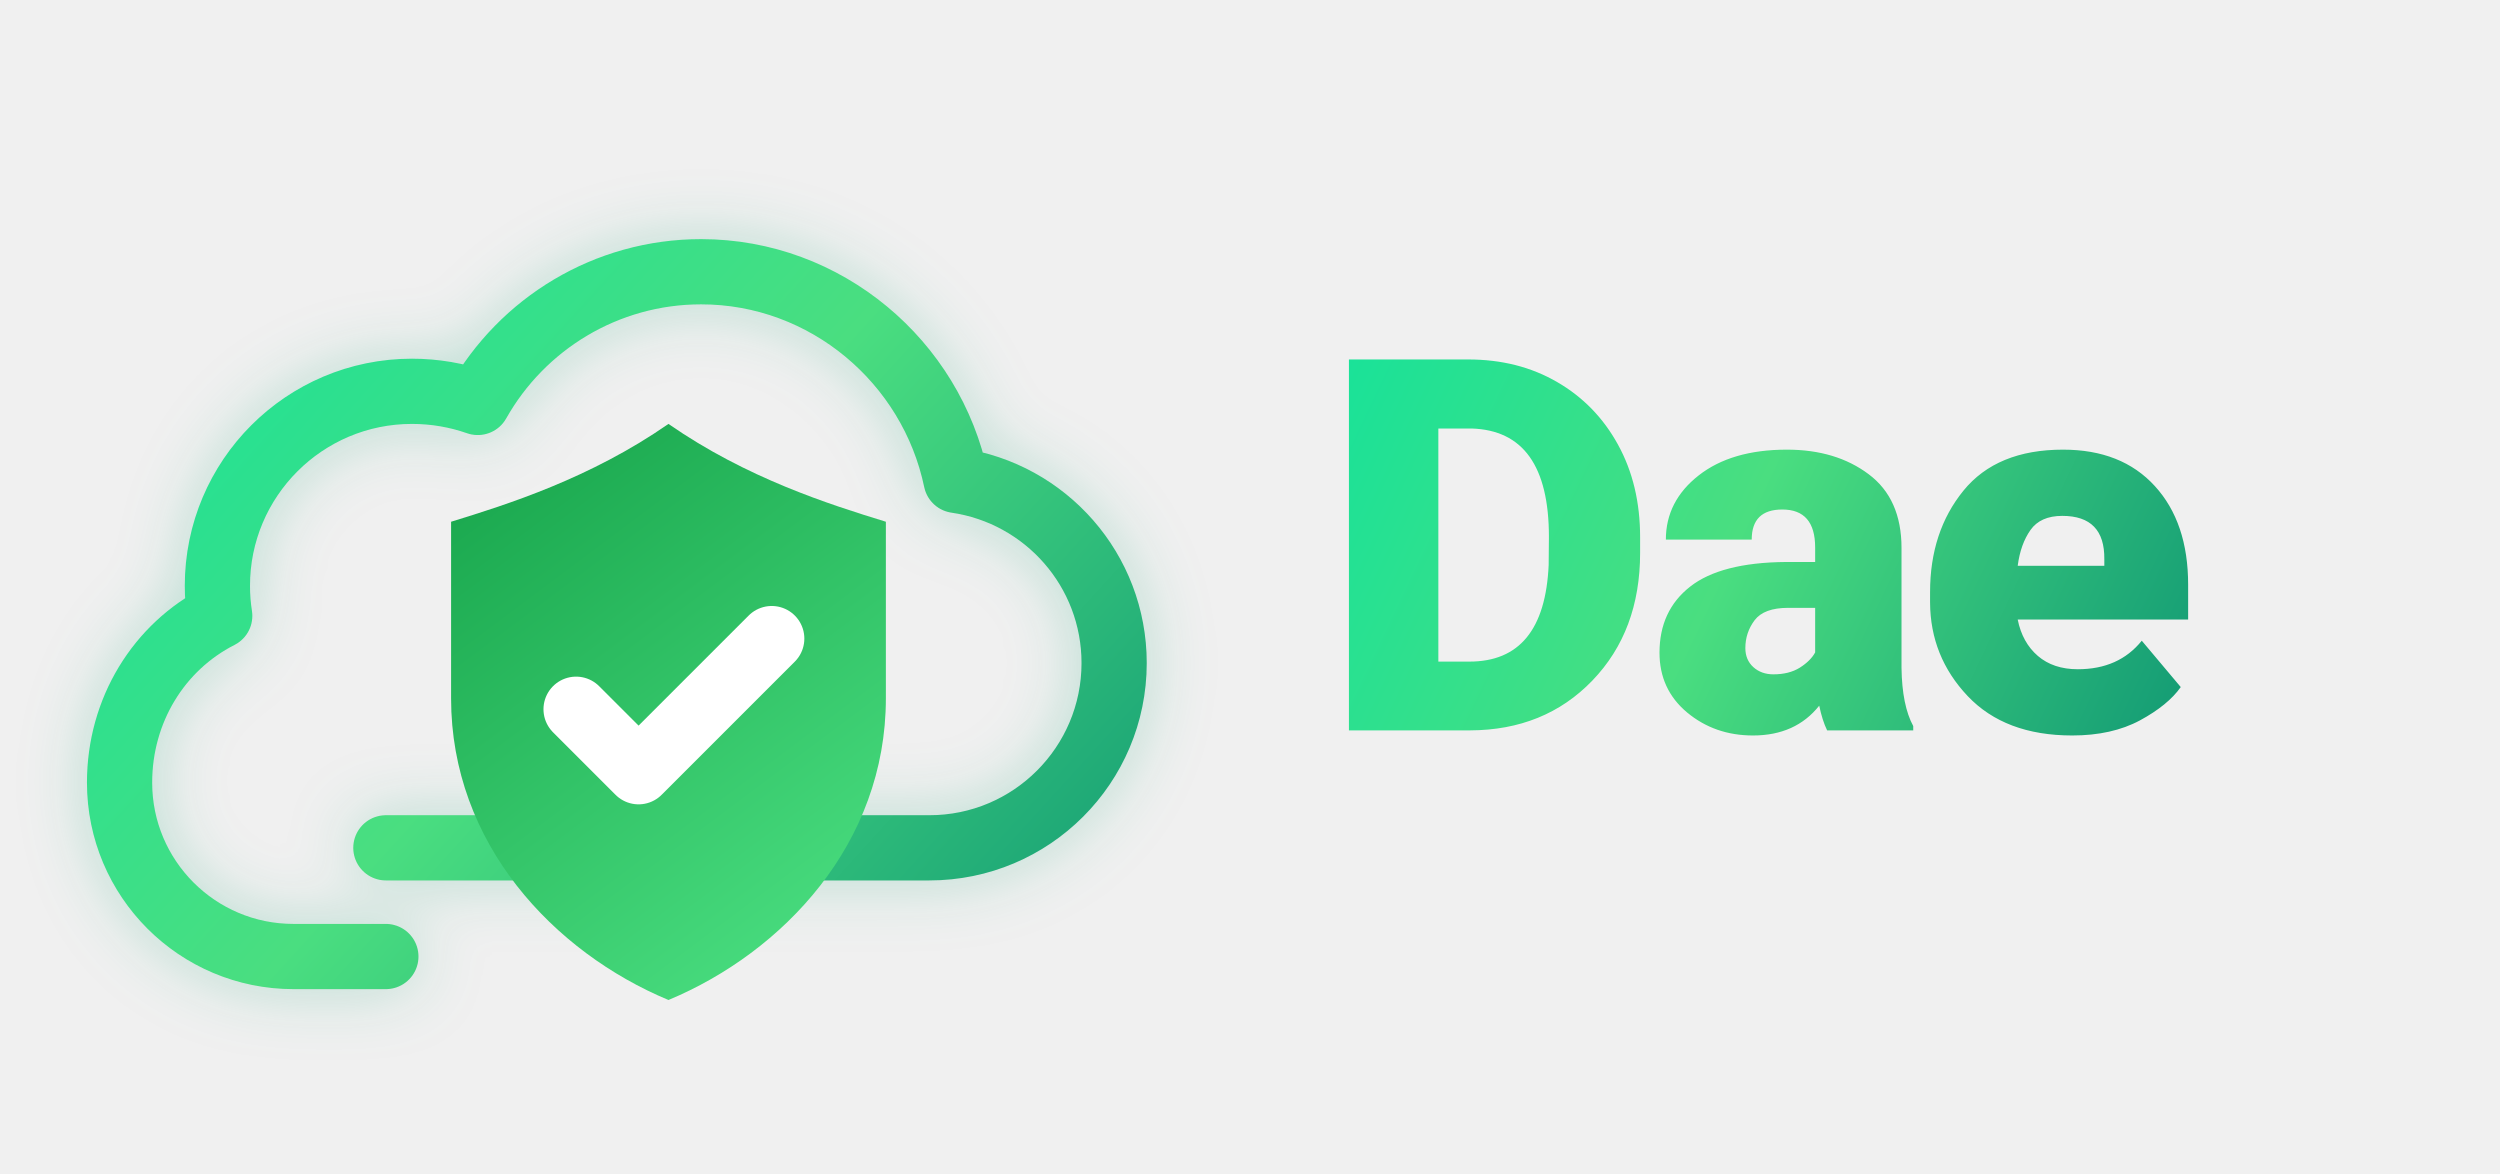
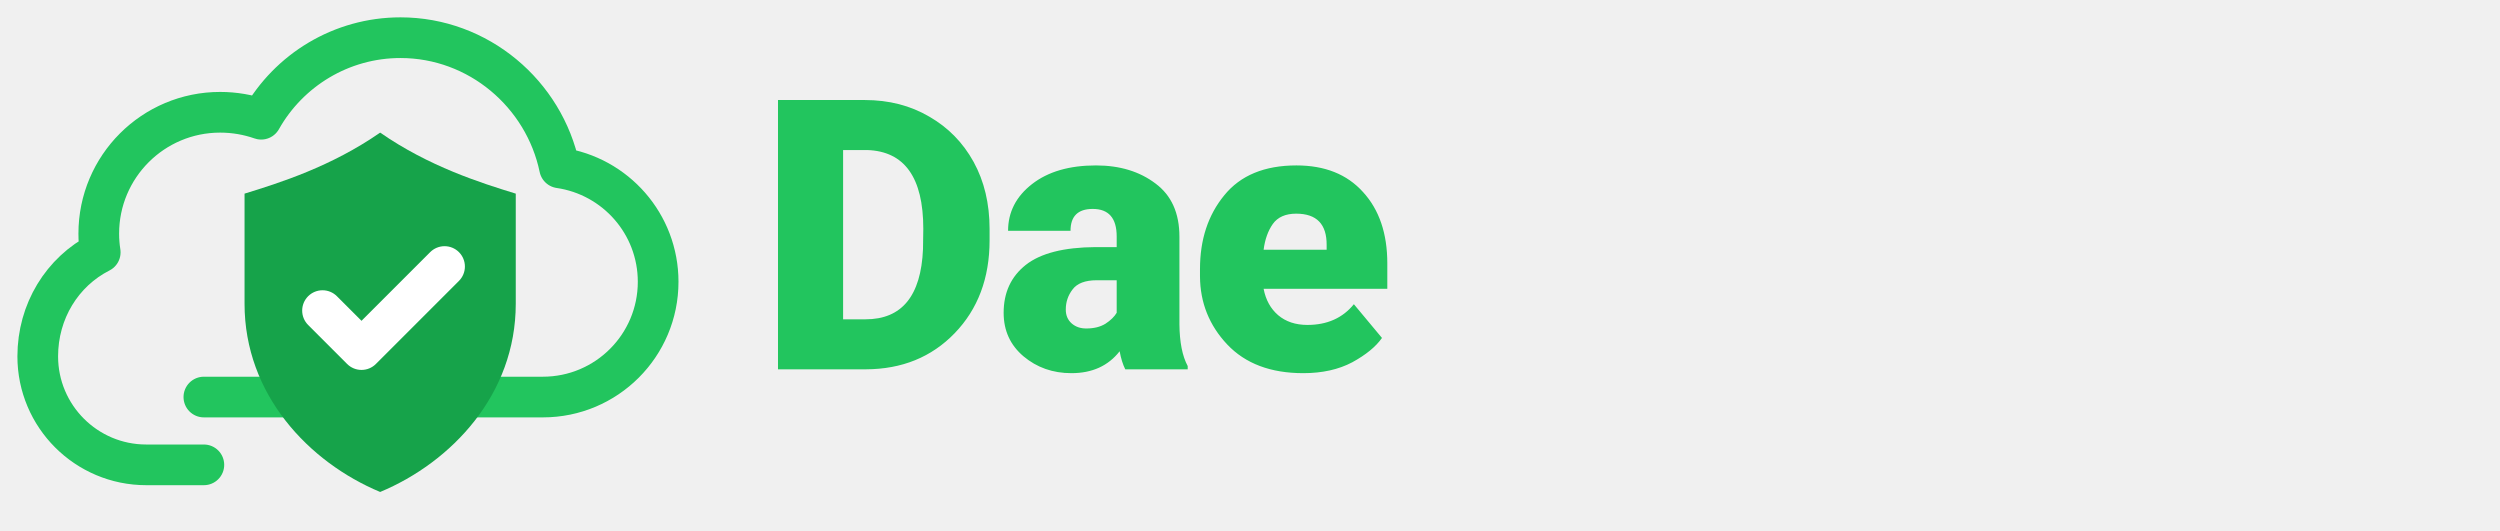
- <svg xmlns="http://www.w3.org/2000/svg" width="460" height="216" viewBox="10 20 450 216" fill="none" role="img" aria-label="DaeIsBae Cloud Security logo">
-   <defs>
-     <linearGradient id="cloudStroke" x1="40" y1="56" x2="216" y2="216" gradientUnits="userSpaceOnUse">
-       <stop stop-color="#18E299" />
-       <stop offset="0.45" stop-color="#4ADE80" />
-       <stop offset="1" stop-color="#0D9373" />
-     </linearGradient>
-     <linearGradient id="shieldFill" x1="92" y1="96" x2="164" y2="192" gradientUnits="userSpaceOnUse">
-       <stop stop-color="#16A34A" />
-       <stop offset="1" stop-color="#4ADE80" />
-     </linearGradient>
-     <linearGradient id="wordmark" x1="248" y1="90" x2="412" y2="168" gradientUnits="userSpaceOnUse">
-       <stop stop-color="#18E299" />
-       <stop offset="0.45" stop-color="#4ADE80" />
-       <stop offset="1" stop-color="#0D9373" />
-     </linearGradient>
-     <filter id="softGlow" x="-20%" y="-20%" width="140%" height="140%" color-interpolation-filters="sRGB">
-       <feGaussianBlur stdDeviation="6" result="blur" />
-       <feColorMatrix in="blur" type="matrix" values="0 0 0 0 0.070  0 0 0 0 0.639  0 0 0 0 0.451  0 0 0 0.25 0" result="tint" />
-       <feMerge>
-         <feMergeNode in="tint" />
-         <feMergeNode in="SourceGraphic" />
-       </feMerge>
-     </filter>
-   </defs>
-   <g>
-     <path d="M76 176H176C194.777 176 210 160.777 210 142C210 124.925 197.404 110.791 180.926 108.392C176.382 86.56 156.981 70 134 70C116.539 70 101.062 79.579 92.91 94.05C89.103 92.718 85.019 92 80.8 92C61.029 92 45 108.029 45 127.8C45 129.678 45.147 131.522 45.43 133.32C34.205 139.023 27 150.714 27 164C27 181.673 41.327 196 59 196H76" stroke="url(#cloudStroke)" stroke-width="12" stroke-linecap="round" stroke-linejoin="round" filter="url(#softGlow)" />
-     <path d="M128 98C113.6 108 98.4 112.8 88 116V148.5C88 175.2 106.9 195.2 128 204C149.1 195.2 168 175.2 168 148.5V116C157.6 112.8 142.4 108 128 98Z" fill="url(#shieldFill)" />
+ <svg xmlns="http://www.w3.org/2000/svg" width="132" height="28" viewBox="0 0 132 28" fill="none" role="img" aria-label="DaeIsBae logo">
+   <g transform="matrix(0.179 0 0 0.179 -2.84 -10.54)">
+     <path d="M76 176H176C194.777 176 210 160.777 210 142C210 124.925 197.404 110.791 180.926 108.392C176.382 86.56 156.981 70 134 70C116.539 70 101.062 79.579 92.91 94.05C89.103 92.718 85.019 92 80.8 92C61.029 92 45 108.029 45 127.8C45 129.678 45.147 131.522 45.43 133.32C34.205 139.023 27 150.714 27 164C27 181.673 41.327 196 59 196H76" stroke="#22C55E" stroke-width="12" stroke-linecap="round" stroke-linejoin="round" />
+     <path d="M128 98C113.6 108 98.4 112.8 88 116V148.5C88 175.2 106.9 195.2 128 204C149.1 195.2 168 175.2 168 148.5V116C157.6 112.8 142.4 108 128 98Z" fill="#16A34A" />
    <path d="M111 150.5L122.5 162L147 137.5" stroke="#FFFFFF" stroke-width="12" stroke-linecap="round" stroke-linejoin="round" />
  </g>
-   <text x="248" y="128" fill="url(#wordmark)" font-family="ui-sans-serif, system-ui, -apple-system, Segoe UI, Roboto, Helvetica, Arial, Apple Color Emoji, Segoe UI Emoji" font-size="96" font-weight="800" letter-spacing="-0.02em" dominant-baseline="middle">
+   <text x="40" y="14" fill="#22C55E" font-family="ui-sans-serif, system-ui, -apple-system, Segoe UI, Roboto, Helvetica, Arial" font-size="20" font-weight="800" letter-spacing="-0.02em" dominant-baseline="middle">
    Dae
  </text>
</svg>
